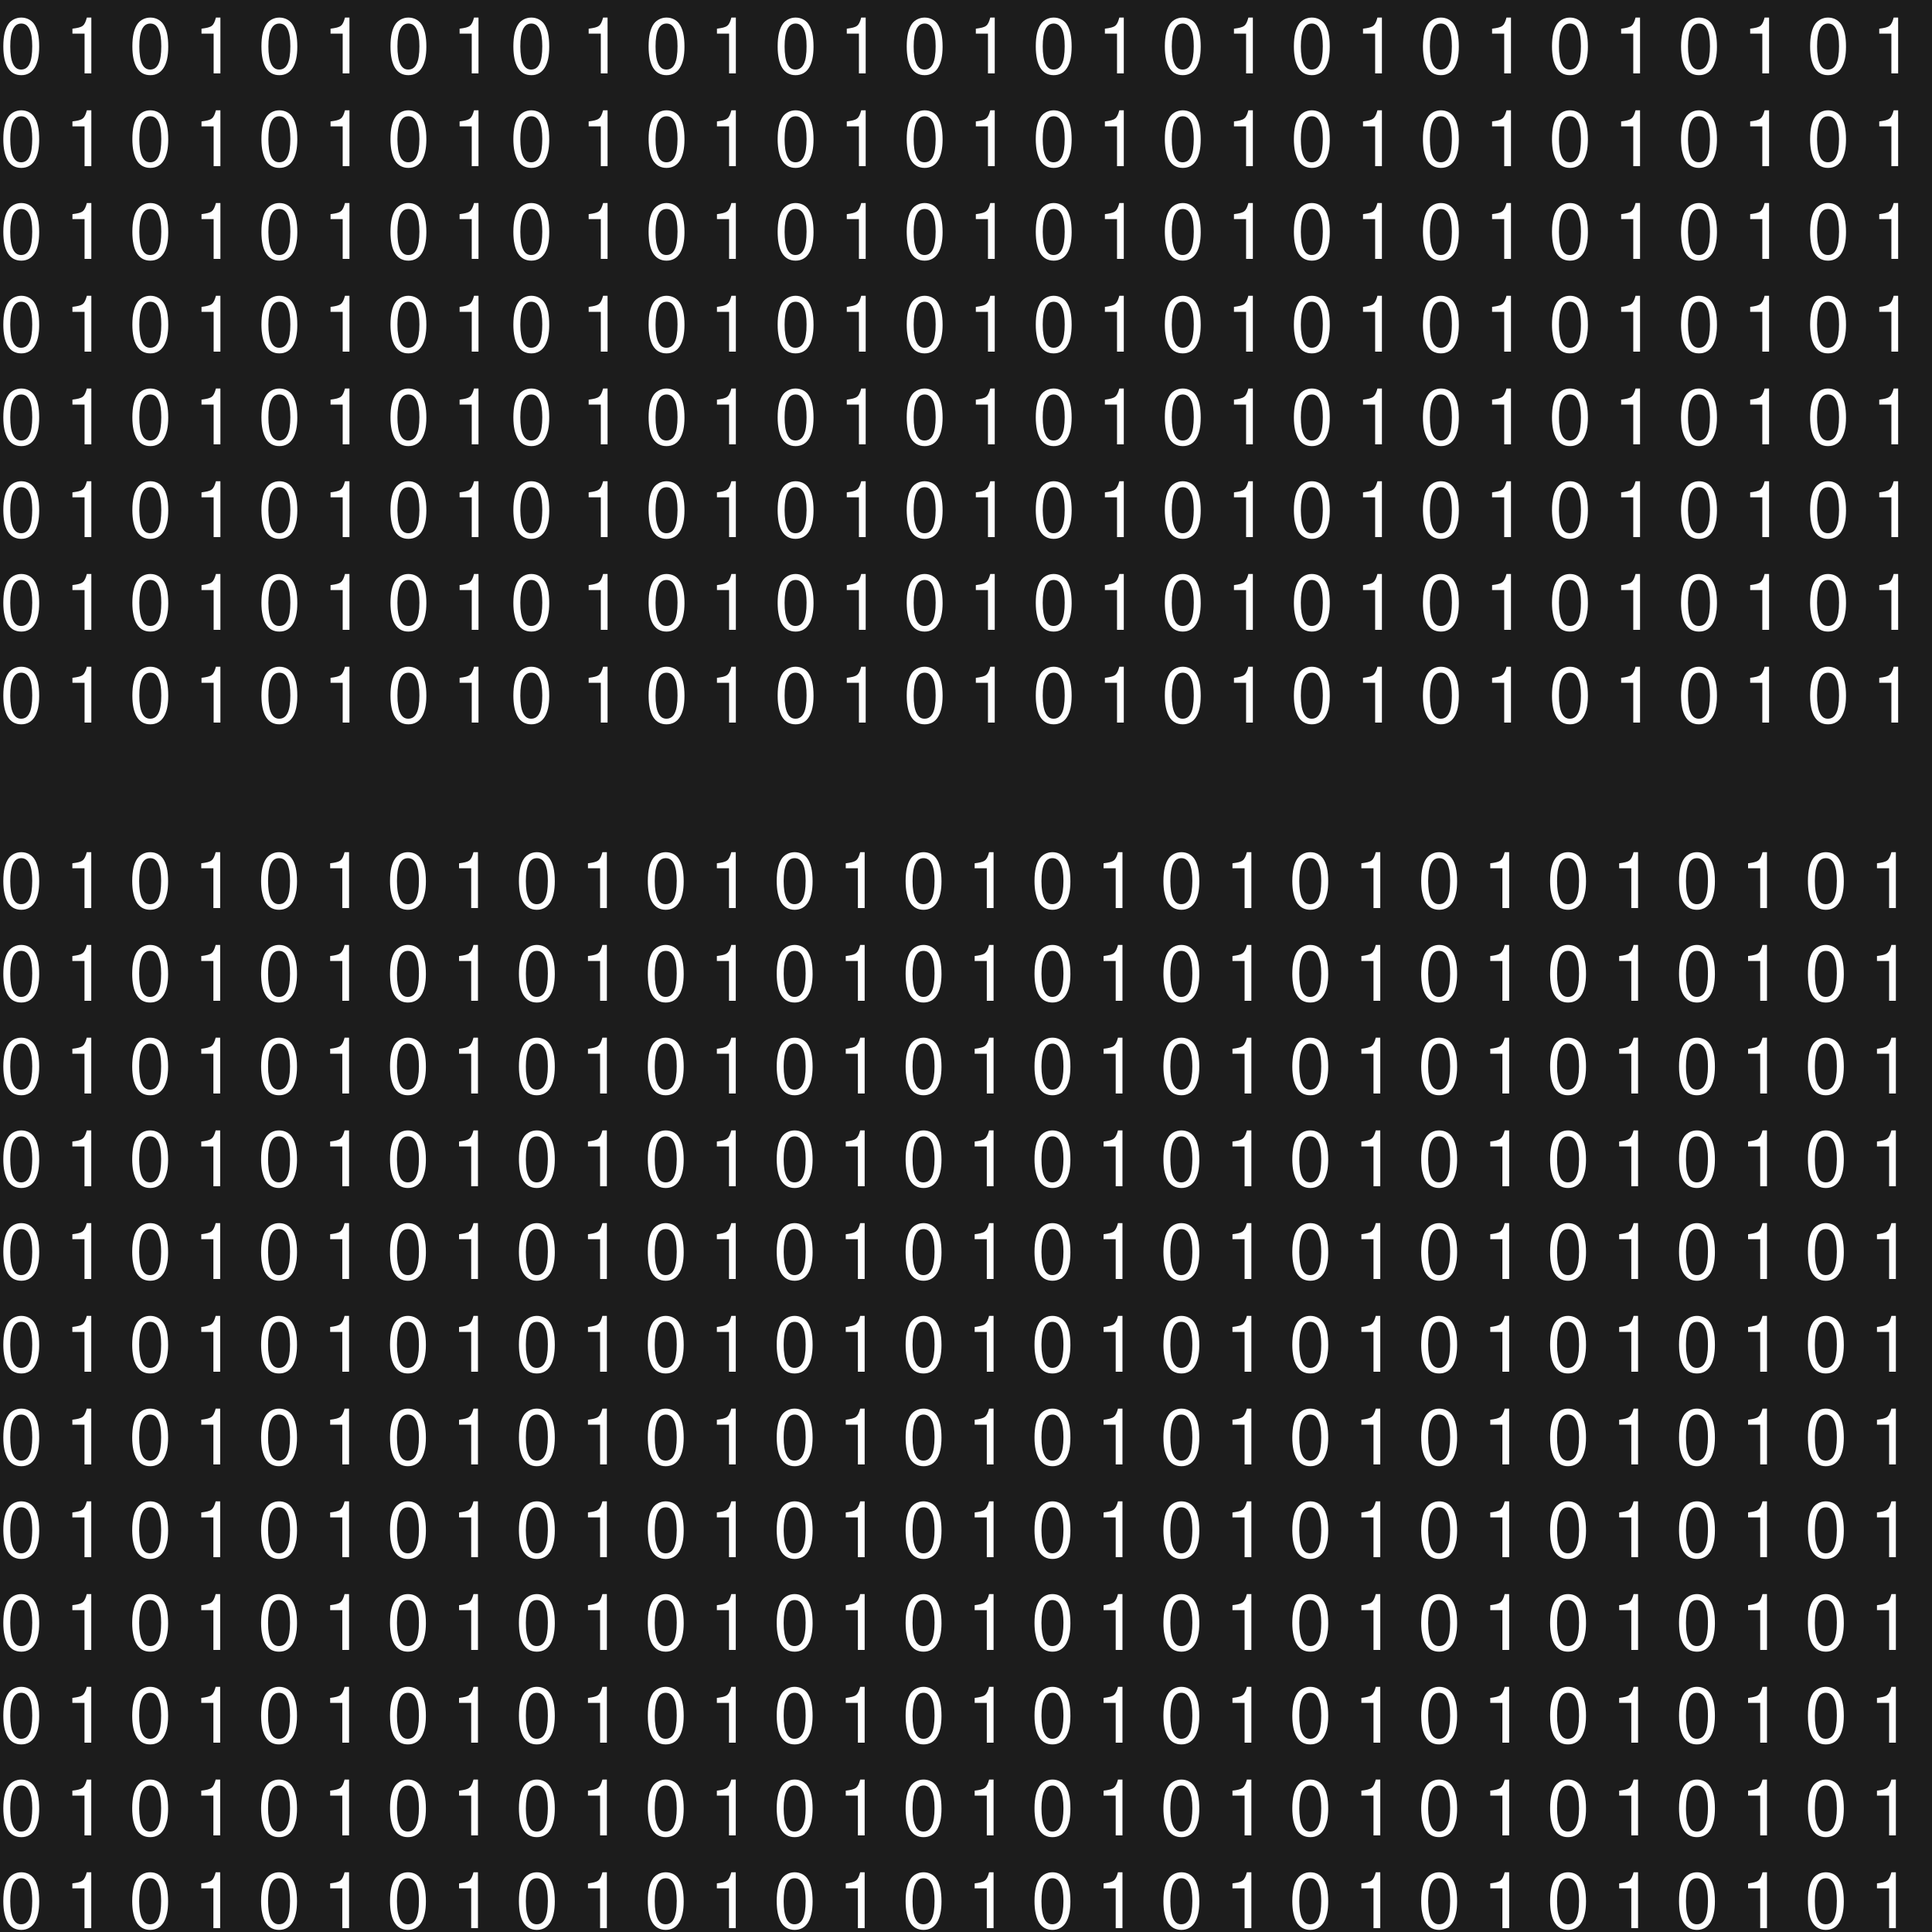
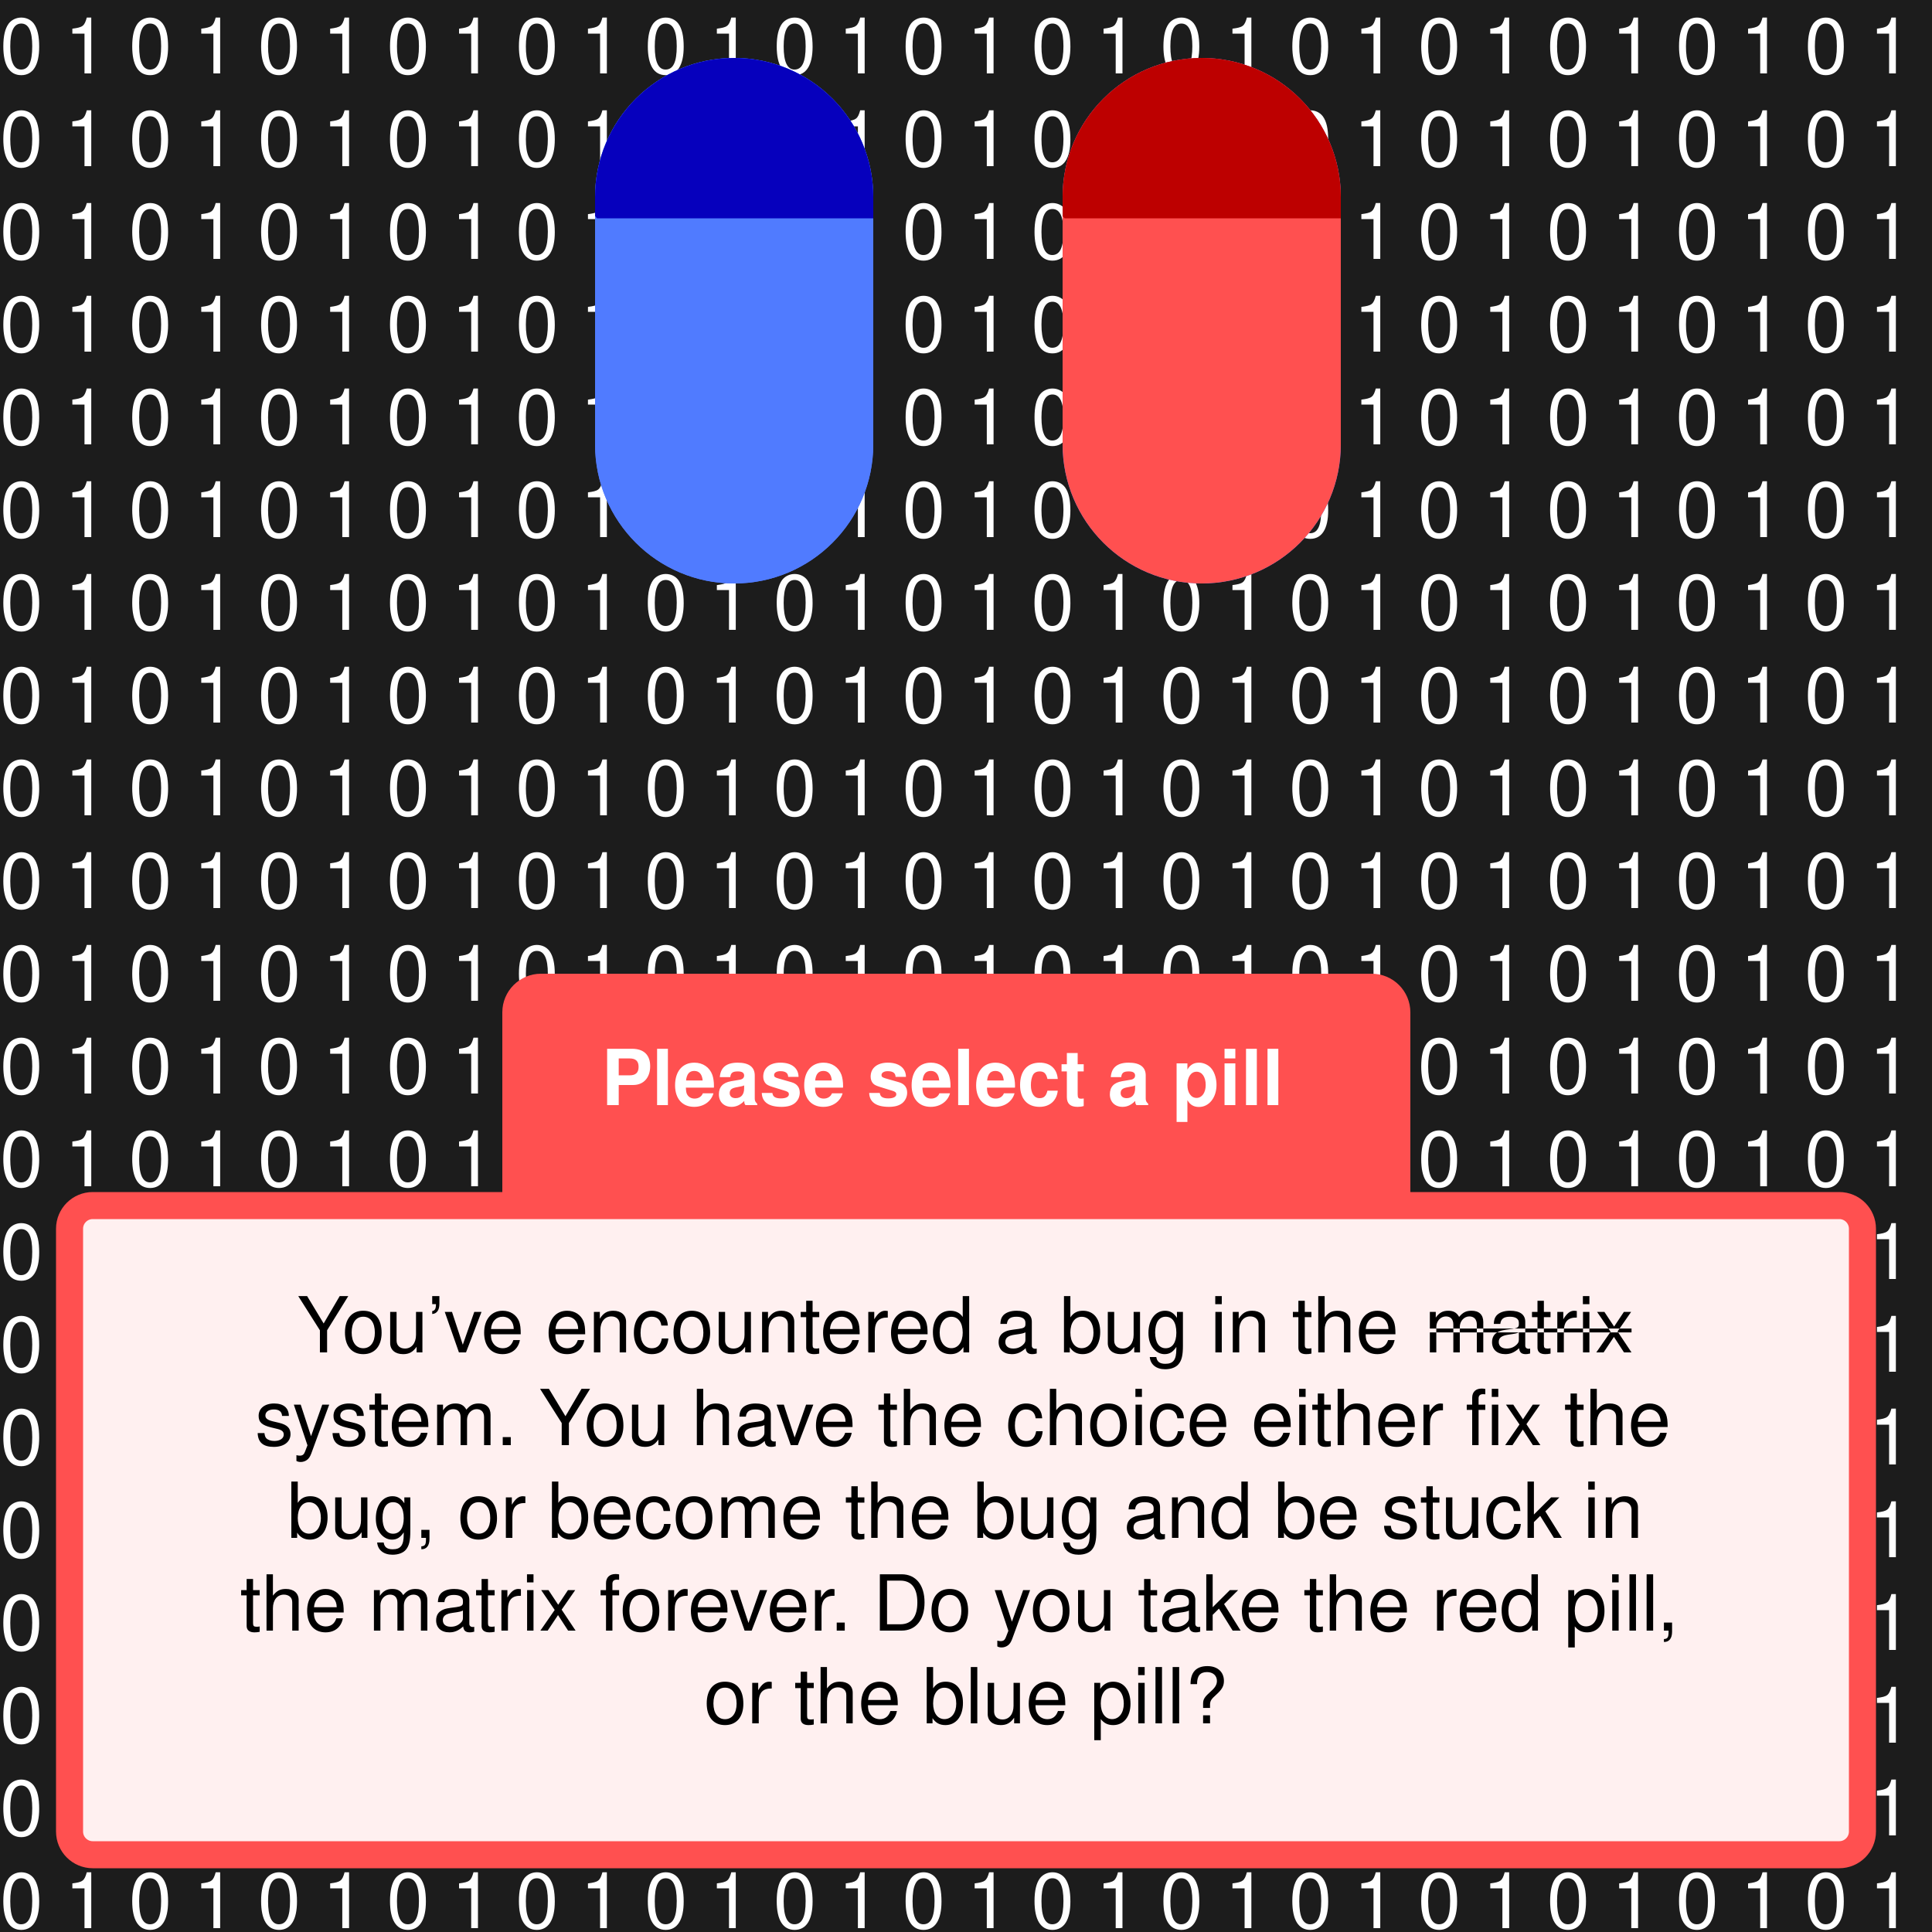
- <svg xmlns="http://www.w3.org/2000/svg" width="500px" height="500px" viewBox="0 0 500 500" version="1.1">
-   <style>
-    
-     </style>
+ <svg xmlns="http://www.w3.org/2000/svg" xmlns:xlink="http://www.w3.org/1999/xlink" width="500px" height="500px" viewBox="0 0 500 500" version="1.1">
+   <defs>
+     <rect id="path-1" x="0" y="0" width="72" height="136" rx="36" />
+     <rect id="path-3" x="0" y="0" width="72" height="136" rx="36" />
+     <rect id="path-5" x="0" y="0" width="72" height="136" rx="36" />
+     <rect id="path-7" x="0" y="0" width="72" height="136" rx="36" />
+   </defs>
  <g id="Header-Artwork" stroke="none" stroke-width="1" fill="none" fill-rule="evenodd">
    <rect id="Rectangle" fill="#1C1C1C" x="0" y="0" width="500" height="500" />
-     <text id="line-1" font-family="Helvetica" font-size="20" font-weight="normal" fill="#FFFFFF">
-       <tspan x="0" y="19">0</tspan>
-       <tspan x="16.7" y="19">1</tspan>
-       <tspan x="33.4" y="19">0</tspan>
-       <tspan x="50.1" y="19">1</tspan>
-       <tspan x="66.8" y="19">0</tspan>
-       <tspan x="83.5" y="19">1</tspan>
-       <tspan x="100.2" y="19">0</tspan>
-       <tspan x="116.9" y="19">1</tspan>
-       <tspan x="132" y="19">0</tspan>
-       <tspan x="150.3" y="19">1</tspan>
-       <tspan x="167" y="19">0</tspan>
-       <tspan x="183.5" y="19">1</tspan>
-       <tspan x="200.4" y="19">0</tspan>
-       <tspan x="217.1" y="19">1</tspan>
-       <tspan x="233.8" y="19">0</tspan>
-       <tspan x="250.5" y="19">1</tspan>
-       <tspan x="267.2" y="19">0</tspan>
-       <tspan x="283.9" y="19">1</tspan>
-       <tspan x="300.6" y="19">0</tspan>
-       <tspan x="317.3" y="19">1</tspan>
-       <tspan x="334" y="19">0</tspan>
-       <tspan x="350.7" y="19">1</tspan>
-       <tspan x="367.4" y="19">0</tspan>
-       <tspan x="384.1" y="19">1</tspan>
-       <tspan x="400.8" y="19">0</tspan>
-       <tspan x="417.5" y="19">1</tspan>
-       <tspan x="434.2" y="19">0</tspan>
-       <tspan x="450.9" y="19">1</tspan>
-       <tspan x="467.6" y="19">0</tspan>
-       <tspan x="484.3" y="19">1</tspan>
+     <text id="0-1-0-1-0-1-0-1-0-1" font-family="Helvetica" font-size="20" font-weight="normal" fill="#FFFFFF">
+       <tspan x="0" y="19">0 1 0 1 0 1 0 1 0 1 0 1 0 1 0 1 0 1 0 1 0 1 0 1 0 1 0 1 0 1</tspan>
    </text>
-     <text id="line-2" font-family="Helvetica" font-size="20" font-weight="normal" fill="#FFFFFF">
-       <tspan x="0" y="43">0</tspan>
-       <tspan x="16.7" y="43">1</tspan>
-       <tspan x="33.4" y="43">0</tspan>
-       <tspan x="50.1" y="43">1</tspan>
-       <tspan x="66.8" y="43">0</tspan>
-       <tspan x="83.5" y="43">1</tspan>
-       <tspan x="100.2" y="43">0</tspan>
-       <tspan x="116.9" y="43">1</tspan>
-       <tspan x="132" y="43">0</tspan>
-       <tspan x="150.3" y="43">1</tspan>
-       <tspan x="167" y="43">0</tspan>
-       <tspan x="183.5" y="43">1</tspan>
-       <tspan x="200.4" y="43">0</tspan>
-       <tspan x="217.1" y="43">1</tspan>
-       <tspan x="233.8" y="43">0</tspan>
-       <tspan x="250.5" y="43">1</tspan>
-       <tspan x="267.2" y="43">0</tspan>
-       <tspan x="283.9" y="43">1</tspan>
-       <tspan x="300.6" y="43">0</tspan>
-       <tspan x="317.3" y="43">1</tspan>
-       <tspan x="334" y="43">0</tspan>
-       <tspan x="350.7" y="43">1</tspan>
-       <tspan x="367.4" y="43">0</tspan>
-       <tspan x="384.1" y="43">1</tspan>
-       <tspan x="400.8" y="43">0</tspan>
-       <tspan x="417.5" y="43">1</tspan>
-       <tspan x="434.2" y="43">0</tspan>
-       <tspan x="450.9" y="43">1</tspan>
-       <tspan x="467.6" y="43">0</tspan>
-       <tspan x="484.3" y="43">1</tspan>
+     <text id="0-1-0-1-0-1-0-1-0-1-copy-2" font-family="Helvetica" font-size="20" font-weight="normal" fill="#FFFFFF">
+       <tspan x="0" y="43">0 1 0 1 0 1 0 1 0 1 0 1 0 1 0 1 0 1 0 1 0 1 0 1 0 1 0 1 0 1</tspan>
    </text>
-     <text id="line-3" font-family="Helvetica" font-size="20" font-weight="normal" fill="#FFFFFF">
-       <tspan x="0" y="67">0</tspan>
-       <tspan x="16.7" y="67">1</tspan>
-       <tspan x="33.4" y="67">0</tspan>
-       <tspan x="50.1" y="67">1</tspan>
-       <tspan x="66.8" y="67">0</tspan>
-       <tspan x="83.5" y="67">1</tspan>
-       <tspan x="100.2" y="67">0</tspan>
-       <tspan x="116.9" y="67">1</tspan>
-       <tspan x="132" y="67">0</tspan>
-       <tspan x="150.3" y="67">1</tspan>
-       <tspan x="167" y="67">0</tspan>
-       <tspan x="183.5" y="67">1</tspan>
-       <tspan x="200.4" y="67">0</tspan>
-       <tspan x="217.1" y="67">1</tspan>
-       <tspan x="233.8" y="67">0</tspan>
-       <tspan x="250.5" y="67">1</tspan>
-       <tspan x="267.2" y="67">0</tspan>
-       <tspan x="283.9" y="67">1</tspan>
-       <tspan x="300.6" y="67">0</tspan>
-       <tspan x="317.3" y="67">1</tspan>
-       <tspan x="334" y="67">0</tspan>
-       <tspan x="350.7" y="67">1</tspan>
-       <tspan x="367.4" y="67">0</tspan>
-       <tspan x="384.1" y="67">1</tspan>
-       <tspan x="400.8" y="67">0</tspan>
-       <tspan x="417.5" y="67">1</tspan>
-       <tspan x="434.2" y="67">0</tspan>
-       <tspan x="450.9" y="67">1</tspan>
-       <tspan x="467.6" y="67">0</tspan>
-       <tspan x="484.3" y="67">1</tspan>
+     <text id="0-1-0-1-0-1-0-1-0-1-copy-4" font-family="Helvetica" font-size="20" font-weight="normal" fill="#FFFFFF">
+       <tspan x="0" y="67">0 1 0 1 0 1 0 1 0 1 0 1 0 1 0 1 0 1 0 1 0 1 0 1 0 1 0 1 0 1</tspan>
    </text>
-     <text id="line-4" font-family="Helvetica" font-size="20" font-weight="normal" fill="#FFFFFF">
-       <tspan x="0" y="91">0</tspan>
-       <tspan x="16.7" y="91">1</tspan>
-       <tspan x="33.4" y="91">0</tspan>
-       <tspan x="50.1" y="91">1</tspan>
-       <tspan x="66.8" y="91">0</tspan>
-       <tspan x="83.5" y="91">1</tspan>
-       <tspan x="100.2" y="91">0</tspan>
-       <tspan x="116.9" y="91">1</tspan>
-       <tspan x="132" y="91">0</tspan>
-       <tspan x="150.3" y="91">1</tspan>
-       <tspan x="167" y="91">0</tspan>
-       <tspan x="183.5" y="91">1</tspan>
-       <tspan x="200.4" y="91">0</tspan>
-       <tspan x="217.1" y="91">1</tspan>
-       <tspan x="233.8" y="91">0</tspan>
-       <tspan x="250.5" y="91">1</tspan>
-       <tspan x="267.2" y="91">0</tspan>
-       <tspan x="283.9" y="91">1</tspan>
-       <tspan x="300.6" y="91">0</tspan>
-       <tspan x="317.3" y="91">1</tspan>
-       <tspan x="334" y="91">0</tspan>
-       <tspan x="350.7" y="91">1</tspan>
-       <tspan x="367.4" y="91">0</tspan>
-       <tspan x="384.1" y="91">1</tspan>
-       <tspan x="400.8" y="91">0</tspan>
-       <tspan x="417.5" y="91">1</tspan>
-       <tspan x="434.2" y="91">0</tspan>
-       <tspan x="450.9" y="91">1</tspan>
-       <tspan x="467.6" y="91">0</tspan>
-       <tspan x="484.3" y="91">1</tspan>
+     <text id="0-1-0-1-0-1-0-1-0-1-copy-3" font-family="Helvetica" font-size="20" font-weight="normal" fill="#FFFFFF">
+       <tspan x="0" y="91">0 1 0 1 0 1 0 1 0 1 0 1 0 1 0 1 0 1 0 1 0 1 0 1 0 1 0 1 0 1</tspan>
    </text>
-     <text id="line-5" font-family="Helvetica" font-size="20" font-weight="normal" fill="#FFFFFF">
-       <tspan x="0" y="115">0</tspan>
-       <tspan x="16.7" y="115">1</tspan>
-       <tspan x="33.4" y="115">0</tspan>
-       <tspan x="50.1" y="115">1</tspan>
-       <tspan x="66.8" y="115">0</tspan>
-       <tspan x="83.5" y="115">1</tspan>
-       <tspan x="100.2" y="115">0</tspan>
-       <tspan x="116.9" y="115">1</tspan>
-       <tspan x="132" y="115">0</tspan>
-       <tspan x="150.3" y="115">1</tspan>
-       <tspan x="167" y="115">0</tspan>
-       <tspan x="183.5" y="115">1</tspan>
-       <tspan x="200.4" y="115">0</tspan>
-       <tspan x="217.1" y="115">1</tspan>
-       <tspan x="233.8" y="115">0</tspan>
-       <tspan x="250.5" y="115">1</tspan>
-       <tspan x="267.2" y="115">0</tspan>
-       <tspan x="283.9" y="115">1</tspan>
-       <tspan x="300.6" y="115">0</tspan>
-       <tspan x="317.3" y="115">1</tspan>
-       <tspan x="334" y="115">0</tspan>
-       <tspan x="350.7" y="115">1</tspan>
-       <tspan x="367.4" y="115">0</tspan>
-       <tspan x="384.1" y="115">1</tspan>
-       <tspan x="400.8" y="115">0</tspan>
-       <tspan x="417.5" y="115">1</tspan>
-       <tspan x="434.2" y="115">0</tspan>
-       <tspan x="450.9" y="115">1</tspan>
-       <tspan x="467.6" y="115">0</tspan>
-       <tspan x="484.3" y="115">1</tspan>
+     <text id="0-1-0-1-0-1-0-1-0-1-copy-8" font-family="Helvetica" font-size="20" font-weight="normal" fill="#FFFFFF">
+       <tspan x="0" y="115">0 1 0 1 0 1 0 1 0 1 0 1 0 1 0 1 0 1 0 1 0 1 0 1 0 1 0 1 0 1</tspan>
    </text>
-     <text id="line-6" font-family="Helvetica" font-size="20" font-weight="normal" fill="#FFFFFF">
-       <tspan x="0" y="139">0</tspan>
-       <tspan x="16.7" y="139">1</tspan>
-       <tspan x="33.4" y="139">0</tspan>
-       <tspan x="50.1" y="139">1</tspan>
-       <tspan x="66.8" y="139">0</tspan>
-       <tspan x="83.5" y="139">1</tspan>
-       <tspan x="100.2" y="139">0</tspan>
-       <tspan x="116.9" y="139">1</tspan>
-       <tspan x="132" y="139">0</tspan>
-       <tspan x="150.3" y="139">1</tspan>
-       <tspan x="167" y="139">0</tspan>
-       <tspan x="183.5" y="139">1</tspan>
-       <tspan x="200.4" y="139">0</tspan>
-       <tspan x="217.1" y="139">1</tspan>
-       <tspan x="233.8" y="139">0</tspan>
-       <tspan x="250.5" y="139">1</tspan>
-       <tspan x="267.2" y="139">0</tspan>
-       <tspan x="283.9" y="139">1</tspan>
-       <tspan x="300.6" y="139">0</tspan>
-       <tspan x="317.3" y="139">1</tspan>
-       <tspan x="334" y="139">0</tspan>
-       <tspan x="350.7" y="139">1</tspan>
-       <tspan x="367.4" y="139">0</tspan>
-       <tspan x="384.1" y="139">1</tspan>
-       <tspan x="400.8" y="139">0</tspan>
-       <tspan x="417.5" y="139">1</tspan>
-       <tspan x="434.2" y="139">0</tspan>
-       <tspan x="450.9" y="139">1</tspan>
-       <tspan x="467.6" y="139">0</tspan>
-       <tspan x="484.3" y="139">1</tspan>
+     <text id="0-1-0-1-0-1-0-1-0-1-copy-7" font-family="Helvetica" font-size="20" font-weight="normal" fill="#FFFFFF">
+       <tspan x="0" y="139">0 1 0 1 0 1 0 1 0 1 0 1 0 1 0 1 0 1 0 1 0 1 0 1 0 1 0 1 0 1</tspan>
    </text>
-     <text id="line-7" font-family="Helvetica" font-size="20" font-weight="normal" fill="#FFFFFF">
-       <tspan x="0" y="163">0</tspan>
-       <tspan x="16.7" y="163">1</tspan>
-       <tspan x="33.4" y="163">0</tspan>
-       <tspan x="50.1" y="163">1</tspan>
-       <tspan x="66.8" y="163">0</tspan>
-       <tspan x="83.5" y="163">1</tspan>
-       <tspan x="100.2" y="163">0</tspan>
-       <tspan x="116.9" y="163">1</tspan>
-       <tspan x="132" y="163">0</tspan>
-       <tspan x="150.3" y="163">1</tspan>
-       <tspan x="167" y="163">0</tspan>
-       <tspan x="183.5" y="163">1</tspan>
-       <tspan x="200.4" y="163">0</tspan>
-       <tspan x="217.1" y="163">1</tspan>
-       <tspan x="233.8" y="163">0</tspan>
-       <tspan x="250.5" y="163">1</tspan>
-       <tspan x="267.2" y="163">0</tspan>
-       <tspan x="283.9" y="163">1</tspan>
-       <tspan x="300.6" y="163">0</tspan>
-       <tspan x="317.3" y="163">1</tspan>
-       <tspan x="334" y="163">0</tspan>
-       <tspan x="350.7" y="163">1</tspan>
-       <tspan x="367.4" y="163">0</tspan>
-       <tspan x="384.1" y="163">1</tspan>
-       <tspan x="400.8" y="163">0</tspan>
-       <tspan x="417.5" y="163">1</tspan>
-       <tspan x="434.2" y="163">0</tspan>
-       <tspan x="450.9" y="163">1</tspan>
-       <tspan x="467.6" y="163">0</tspan>
-       <tspan x="484.3" y="163">1</tspan>
+     <text id="0-1-0-1-0-1-0-1-0-1-copy-6" font-family="Helvetica" font-size="20" font-weight="normal" fill="#FFFFFF">
+       <tspan x="0" y="163">0 1 0 1 0 1 0 1 0 1 0 1 0 1 0 1 0 1 0 1 0 1 0 1 0 1 0 1 0 1</tspan>
    </text>
-     <text id="line-8" font-family="Helvetica" font-size="20" font-weight="normal" fill="#FFFFFF">
-       <tspan x="0" y="187">0</tspan>
-       <tspan x="16.7" y="187">1</tspan>
-       <tspan x="33.4" y="187">0</tspan>
-       <tspan x="50.1" y="187">1</tspan>
-       <tspan x="66.8" y="187">0</tspan>
-       <tspan x="83.5" y="187">1</tspan>
-       <tspan x="100.2" y="187">0</tspan>
-       <tspan x="116.9" y="187">1</tspan>
-       <tspan x="132" y="187">0</tspan>
-       <tspan x="150.3" y="187">1</tspan>
-       <tspan x="167" y="187">0</tspan>
-       <tspan x="183.5" y="187">1</tspan>
-       <tspan x="200.4" y="187">0</tspan>
-       <tspan x="217.1" y="187">1</tspan>
-       <tspan x="233.8" y="187">0</tspan>
-       <tspan x="250.5" y="187">1</tspan>
-       <tspan x="267.2" y="187">0</tspan>
-       <tspan x="283.9" y="187">1</tspan>
-       <tspan x="300.6" y="187">0</tspan>
-       <tspan x="317.3" y="187">1</tspan>
-       <tspan x="334" y="187">0</tspan>
-       <tspan x="350.7" y="187">1</tspan>
-       <tspan x="367.4" y="187">0</tspan>
-       <tspan x="384.1" y="187">1</tspan>
-       <tspan x="400.8" y="187">0</tspan>
-       <tspan x="417.5" y="187">1</tspan>
-       <tspan x="434.2" y="187">0</tspan>
-       <tspan x="450.9" y="187">1</tspan>
-       <tspan x="467.6" y="187">0</tspan>
-       <tspan x="484.3" y="187">1</tspan>
+     <text id="0-1-0-1-0-1-0-1-0-1-copy-5" font-family="Helvetica" font-size="20" font-weight="normal" fill="#FFFFFF">
+       <tspan x="0" y="187">0 1 0 1 0 1 0 1 0 1 0 1 0 1 0 1 0 1 0 1 0 1 0 1 0 1 0 1 0 1</tspan>
    </text>
-     <text id="bug-line-start" font-family="Helvetica" font-size="20" font-weight="normal">
-       <tspan x="0" y="211">0</tspan>
-       <tspan x="16.7" y="211">1</tspan>
-       <tspan x="33.4" y="211">0</tspan>
-       <tspan x="50.1" y="211">1</tspan>
-       <tspan x="66.8" y="211">0</tspan>
-       <tspan x="83.5" y="211">1</tspan>
-       <tspan x="100.2" y="211">0</tspan>
-       <tspan x="116.9" y="211">1</tspan>
-       <tspan x="132" y="211">0</tspan>
-       <tspan x="150.3" y="211">1</tspan>
-       <tspan x="167" y="211">0</tspan>
-       <tspan x="183.5" y="211">1</tspan>
-       <tspan x="200.4" y="211">0</tspan>
-       <tspan x="217.1" y="211">1</tspan>
-     </text>
-     <text id="bug-line-middle-1" font-family="Helvetica" font-size="20" font-weight="normal">
-       <tspan x="233.8" y="211">0</tspan>
-     </text>
-     <text id="bug-line-middle-2" font-family="Helvetica" font-size="20" font-weight="normal">
-       <tspan x="250.5" y="211">1</tspan>
-     </text>
-     <text id="bug-line-middle-3" font-family="Helvetica" font-size="20" font-weight="normal">
-       <tspan x="267.2" y="211">0</tspan>
-     </text>
-     <text id="bug-line-middle-4" font-family="Helvetica" font-size="20" font-weight="normal">
-       <tspan x="283.9" y="211">1</tspan>
-     </text>
-     <text id="bug-line-end" font-family="Helvetica" font-size="20" font-weight="normal">
-       <tspan x="300.6" y="211">0</tspan>
-       <tspan x="317.3" y="211">1</tspan>
-       <tspan x="334" y="211">0</tspan>
-       <tspan x="350.7" y="211">1</tspan>
-       <tspan x="367.4" y="211">0</tspan>
-       <tspan x="384.1" y="211">1</tspan>
-       <tspan x="400.8" y="211">0</tspan>
-       <tspan x="417.5" y="211">1</tspan>
-       <tspan x="434.2" y="211">0</tspan>
-       <tspan x="450.9" y="211">1</tspan>
-       <tspan x="467.6" y="211">0</tspan>
-       <tspan x="484.3" y="211">1</tspan>
+     <text id="0-1-0-1-0-1-0-1-0-1" font-family="Helvetica" font-size="20" font-weight="normal">
+       <tspan x="0" y="211" fill="#FFFFFF">0 1 0 1 0 1 0 1 0 1 0 1 0 1 0 1</tspan>
+       <tspan x="261.318" y="211" fill="#EC0909"> </tspan>
+       <tspan x="266.875" y="211" fill="#FFFFFF">0 1 0 1 0 1 0 1 0 1 0 1 0 1</tspan>
    </text>
    <text id="0-1-0-1-0-1-0-1-0-1-copy-15" font-family="Helvetica" font-size="20" font-weight="normal" fill="#FFFFFF">
      <tspan x="0" y="235">0 1 0 1 0 1 0 1 0 1 0 1 0 1 0 1 0 1 0 1 0 1 0 1 0 1 0 1 0 1</tspan>
    </text>
    <text id="0-1-0-1-0-1-0-1-0-1-copy-14" font-family="Helvetica" font-size="20" font-weight="normal" fill="#FFFFFF">
      <tspan x="0" y="259">0 1 0 1 0 1 0 1 0 1 0 1 0 1 0 1 0 1 0 1 0 1 0 1 0 1 0 1 0 1</tspan>
    </text>
    <text id="0-1-0-1-0-1-0-1-0-1-copy-13" font-family="Helvetica" font-size="20" font-weight="normal" fill="#FFFFFF">
      <tspan x="0" y="283">0 1 0 1 0 1 0 1 0 1 0 1 0 1 0 1 0 1 0 1 0 1 0 1 0 1 0 1 0 1</tspan>
    </text>
    <text id="0-1-0-1-0-1-0-1-0-1-copy-12" font-family="Helvetica" font-size="20" font-weight="normal" fill="#FFFFFF">
      <tspan x="0" y="307">0 1 0 1 0 1 0 1 0 1 0 1 0 1 0 1 0 1 0 1 0 1 0 1 0 1 0 1 0 1</tspan>
    </text>
    <text id="0-1-0-1-0-1-0-1-0-1-copy-11" font-family="Helvetica" font-size="20" font-weight="normal" fill="#FFFFFF">
      <tspan x="0" y="331">0 1 0 1 0 1 0 1 0 1 0 1 0 1 0 1 0 1 0 1 0 1 0 1 0 1 0 1 0 1</tspan>
    </text>
    <text id="0-1-0-1-0-1-0-1-0-1-copy-10" font-family="Helvetica" font-size="20" font-weight="normal" fill="#FFFFFF">
      <tspan x="0" y="355">0 1 0 1 0 1 0 1 0 1 0 1 0 1 0 1 0 1 0 1 0 1 0 1 0 1 0 1 0 1</tspan>
    </text>
    <text id="0-1-0-1-0-1-0-1-0-1-copy-9" font-family="Helvetica" font-size="20" font-weight="normal" fill="#FFFFFF">
      <tspan x="0" y="379">0 1 0 1 0 1 0 1 0 1 0 1 0 1 0 1 0 1 0 1 0 1 0 1 0 1 0 1 0 1</tspan>
    </text>
    <text id="0-1-0-1-0-1-0-1-0-1-copy-20" font-family="Helvetica" font-size="20" font-weight="normal" fill="#FFFFFF">
      <tspan x="0" y="403">0 1 0 1 0 1 0 1 0 1 0 1 0 1 0 1 0 1 0 1 0 1 0 1 0 1 0 1 0 1</tspan>
    </text>
    <text id="0-1-0-1-0-1-0-1-0-1-copy-19" font-family="Helvetica" font-size="20" font-weight="normal" fill="#FFFFFF">
      <tspan x="0" y="427">0 1 0 1 0 1 0 1 0 1 0 1 0 1 0 1 0 1 0 1 0 1 0 1 0 1 0 1 0 1</tspan>
    </text>
    <text id="0-1-0-1-0-1-0-1-0-1-copy-18" font-family="Helvetica" font-size="20" font-weight="normal" fill="#FFFFFF">
      <tspan x="0" y="451">0 1 0 1 0 1 0 1 0 1 0 1 0 1 0 1 0 1 0 1 0 1 0 1 0 1 0 1 0 1</tspan>
    </text>
    <text id="0-1-0-1-0-1-0-1-0-1-copy-16" font-family="Helvetica" font-size="20" font-weight="normal" fill="#FFFFFF">
      <tspan x="0" y="475">0 1 0 1 0 1 0 1 0 1 0 1 0 1 0 1 0 1 0 1 0 1 0 1 0 1 0 1 0 1</tspan>
    </text>
    <text id="0-1-0-1-0-1-0-1-0-1-copy-21" font-family="Helvetica" font-size="20" font-weight="normal" fill="#FFFFFF">
      <tspan x="0" y="499">0 1 0 1 0 1 0 1 0 1 0 1 0 1 0 1 0 1 0 1 0 1 0 1 0 1 0 1 0 1</tspan>
    </text>
+     <g id="choice-message" transform="translate(79, 0)">
+       <g id="Group-Copy">
+         <rect id="Rectangle-Copy" x="0" y="0" width="342" height="220" rx="24" />
+       </g>
+       <g id="Line-Copy" transform="translate(75, 15)">
+         <mask id="mask-2" fill="white">
+           <use xlink:href="#path-1" />
+         </mask>
+         <use id="Mask" fill="#507BFF" xlink:href="#path-1" />
+         <mask id="mask-4" fill="white">
+           <use xlink:href="#path-3" />
+         </mask>
+         <use id="Mask-Copy" fill="#507BFF" xlink:href="#path-3" />
+         <path d="M0.5,41.5 L72,41.5 C79.78,31.701 78.33,21.007 67.65,9.418 C56.97,-2.171 46.42,-7.766 36,-7.366 C24.661,-9.165 13.359,-4.467 2.093,6.729 C-9.172,17.925 -9.703,29.515 0.5,41.5 Z" id="Line" fill="#0600BD" mask="url(#mask-4)" />
+       </g>
+       <g id="Line-Copy" transform="translate(196, 15)">
+         <mask id="mask-6" fill="white">
+           <use xlink:href="#path-5" />
+         </mask>
+         <use id="Mask" fill="#507BFF" xlink:href="#path-5" />
+         <mask id="mask-8" fill="white">
+           <use xlink:href="#path-7" />
+         </mask>
+         <use id="Mask-Copy" fill="#FF5050" xlink:href="#path-7" />
+         <path d="M0.5,41.5 L72,41.5 C79.78,31.701 78.33,21.007 67.65,9.418 C56.97,-2.171 46.42,-7.766 36,-7.366 C24.661,-9.165 13.359,-4.467 2.093,6.729 C-9.172,17.925 -9.703,29.515 0.5,41.5 Z" id="Line" fill="#BD0000" mask="url(#mask-8)" />
+       </g>
+     </g>
+     <g id="select-pill-message" transform="translate(18, 252)">
+       <g id="Group" transform="translate(0, 60)">
+         <rect id="Rectangle" stroke="#FF5050" stroke-width="7" fill="#FFF0F0" x="0" y="0" width="464" height="168" rx="6" />
+         <text id="You’ve-encountered-a" font-family="Helvetica" font-size="20" font-weight="normal" fill="#000000">
+           <tspan x="58.919" y="38">You’ve encountered a bug in the </tspan>
+           <tspan x="350.638" y="38" text-decoration="line-through">matrix</tspan>
+           <tspan x="405.081" y="38"> </tspan>
+           <tspan x="47.996" y="62">system. You have the choice either fix the </tspan>
+           <tspan x="56.326" y="86">bug, or become the bug and be stuck in </tspan>
+           <tspan x="44.129" y="110">the matrix forever. Do you take the red pill, </tspan>
+           <tspan x="164.178" y="134">or the blue pill?</tspan>
+         </text>
+       </g>
+       <g id="Group-2" transform="translate(112, 0)">
+         <path d="M10,0 L225,0 C230.523,-1.01453063e-15 235,4.477 235,10 L235,60 L235,60 L0,60 L0,10 C-6.76353751e-16,4.477 4.477,1.01453063e-15 10,0 Z" id="Rectangle" fill="#FF5050" />
+         <text id="Please-select-a-pill" font-family="Helvetica-Bold, Helvetica" font-size="20" font-weight="bold" fill="#FFFFFF">
+           <tspan x="25.611" y="34">Please select a pill</tspan>
+         </text>
+       </g>
+     </g>
  </g>
</svg>
